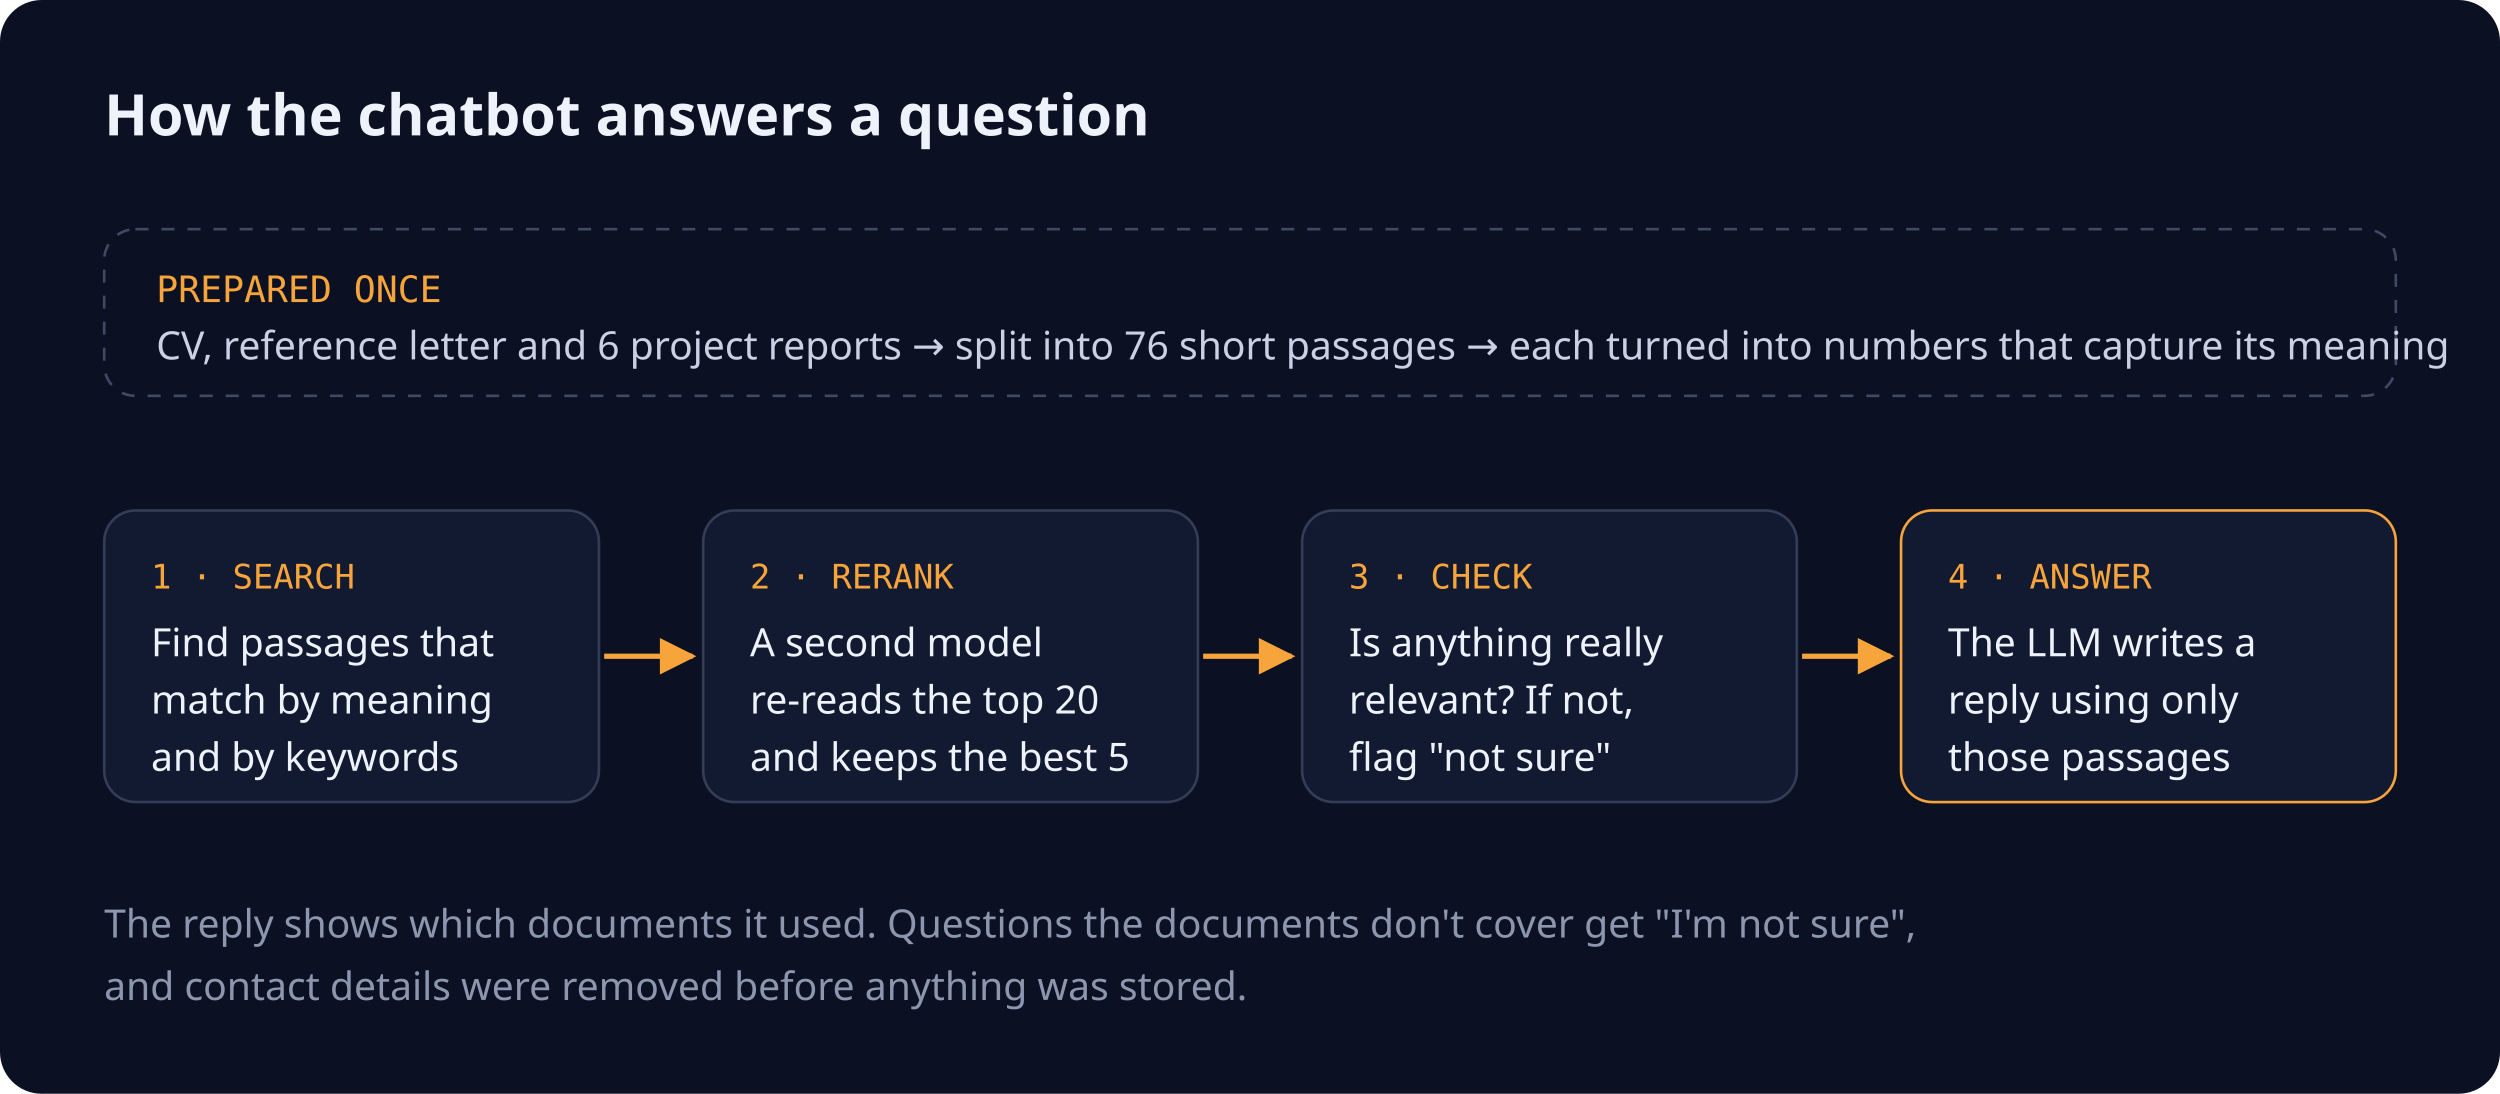
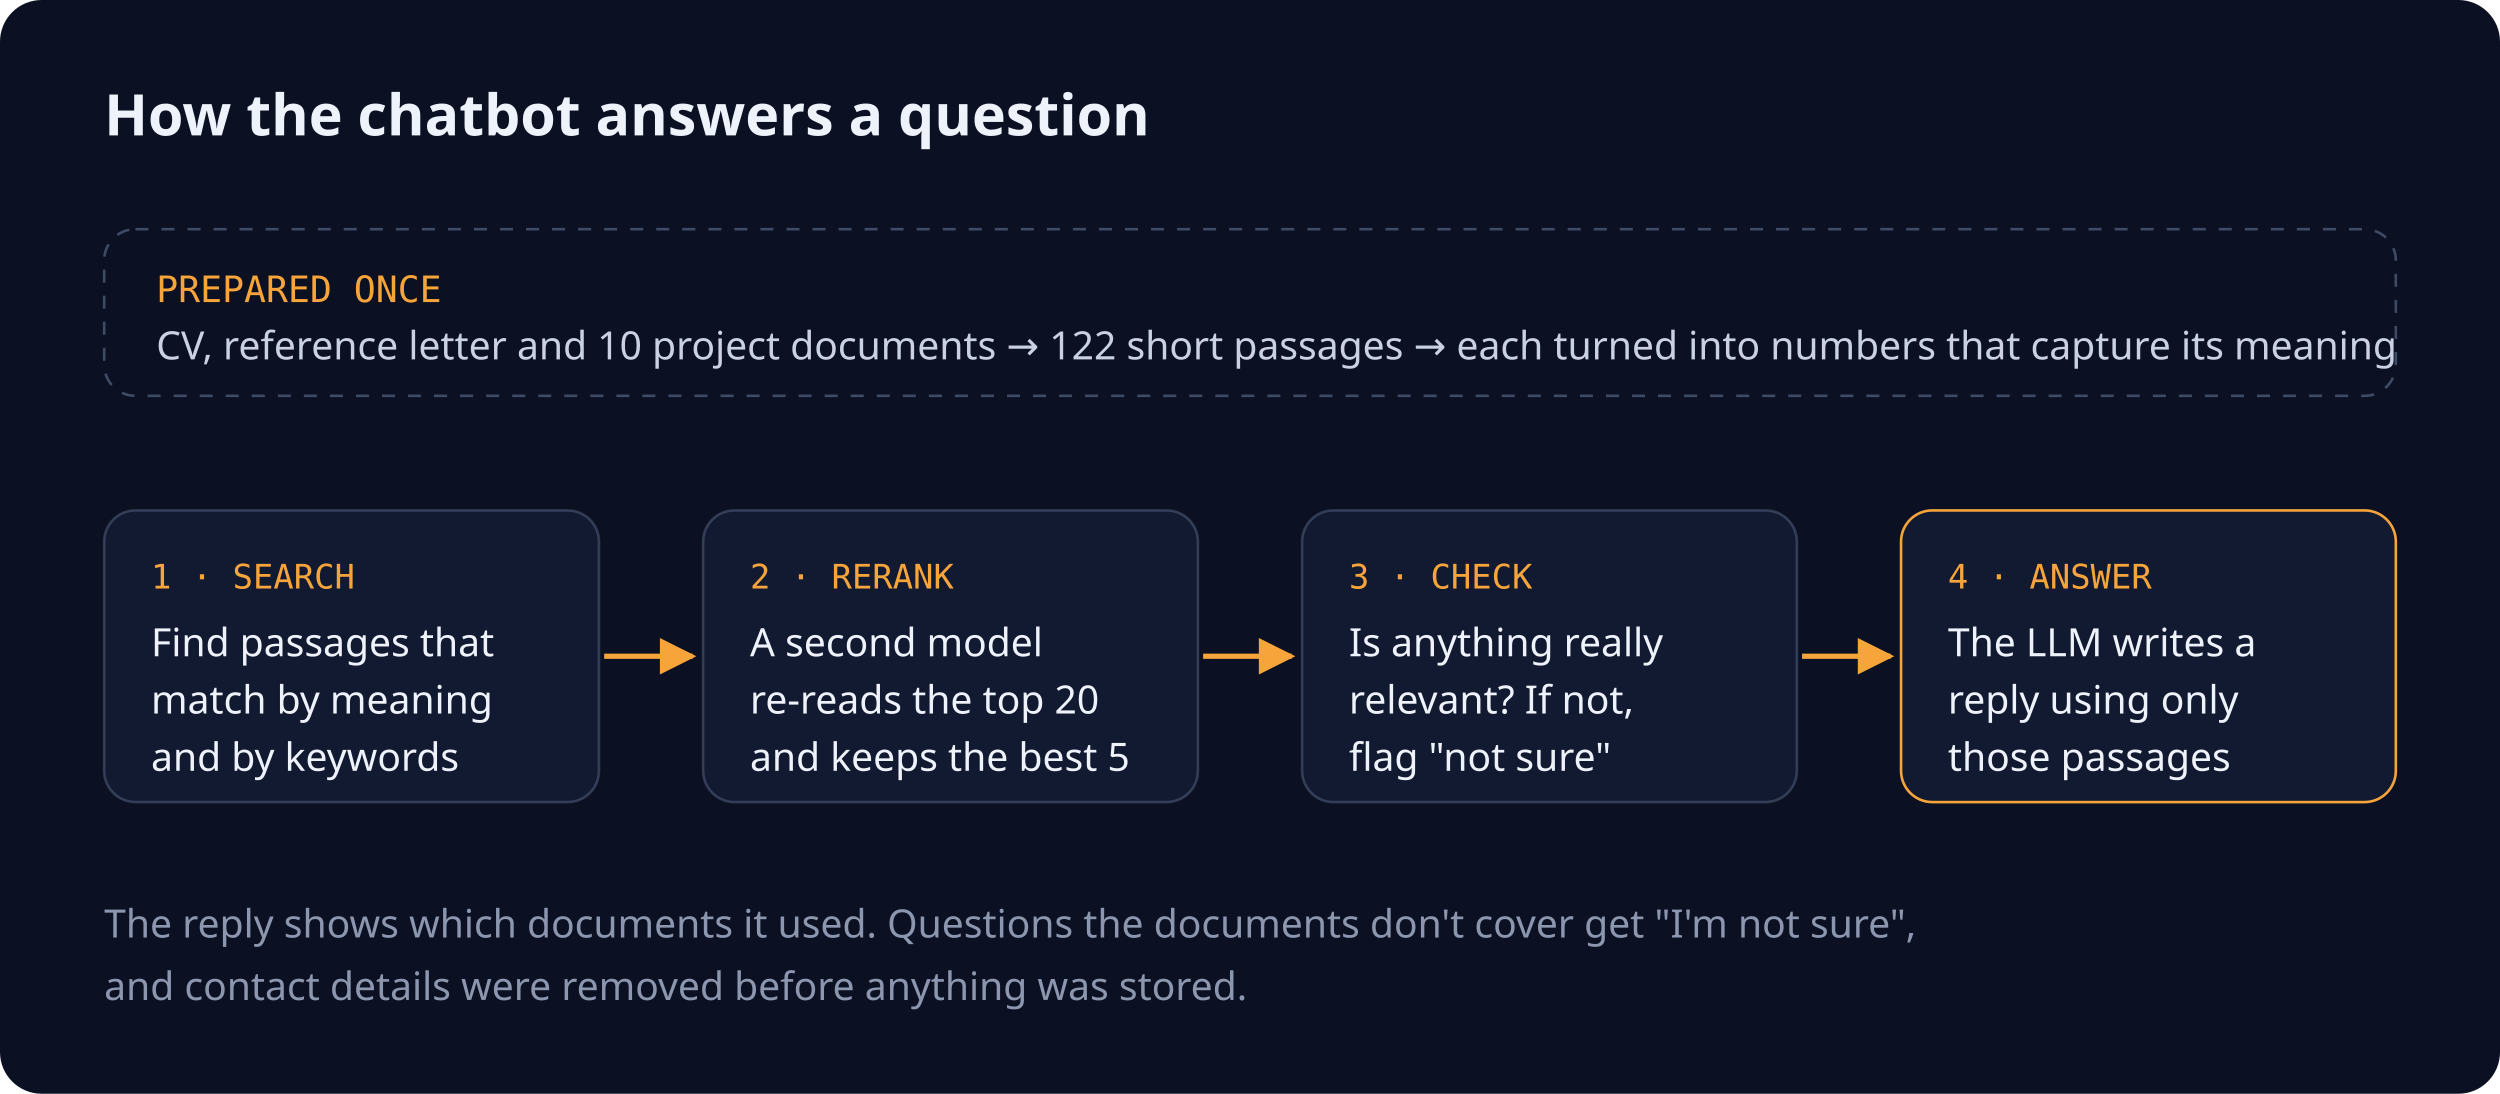
<svg xmlns="http://www.w3.org/2000/svg" viewBox="0 0 960 420" font-family="Manrope, Segoe UI, system-ui, sans-serif">
  <rect width="960" height="420" rx="16" fill="#0B1122" />
  <defs>
    <marker id="a" viewBox="0 0 10 10" refX="9" refY="5" markerWidth="7" markerHeight="7" orient="auto">
      <path d="M0 0L10 5L0 10z" fill="#F7A43B" />
    </marker>
  </defs>
  <text x="40" y="52" fill="#EEF2FA" font-size="22" font-weight="700" font-family="Sora, Segoe UI, sans-serif">How the chatbot answers a question</text>
  <rect x="40" y="88" width="880" height="64" rx="12" fill="none" stroke="rgba(160,180,225,.35)" stroke-dasharray="5 5" />
  <text x="60" y="116" fill="#F7A43B" font-size="14" font-family="JetBrains Mono, Menlo, monospace">PREPARED ONCE</text>
-   <text x="60" y="138" fill="#C9D1E3" font-size="15">CV, reference letter and 6 project reports  →  split into 76 short passages  →  each turned into numbers that capture its meaning</text>
+   <text x="60" y="138" fill="#C9D1E3" font-size="15">CV, reference letter and 10 project documents  →  122 short passages  →  each turned into numbers that capture its meaning</text>
  <g font-size="15" fill="#EEF2FA">
    <rect x="40" y="196" width="190" height="112" rx="12" fill="#121A31" stroke="rgba(160,180,225,.25)" />
    <text x="58" y="226" fill="#F7A43B" font-size="13" font-family="JetBrains Mono, Menlo, monospace">1 · SEARCH</text>
    <text x="58" y="252">Find passages that</text>
    <text x="58" y="274">match by meaning</text>
    <text x="58" y="296">and by keywords</text>
    <rect x="270" y="196" width="190" height="112" rx="12" fill="#121A31" stroke="rgba(160,180,225,.25)" />
    <text x="288" y="226" fill="#F7A43B" font-size="13" font-family="JetBrains Mono, Menlo, monospace">2 · RERANK</text>
    <text x="288" y="252">A second model</text>
    <text x="288" y="274">re-reads the top 20</text>
    <text x="288" y="296">and keeps the best 5</text>
    <rect x="500" y="196" width="190" height="112" rx="12" fill="#121A31" stroke="rgba(160,180,225,.25)" />
    <text x="518" y="226" fill="#F7A43B" font-size="13" font-family="JetBrains Mono, Menlo, monospace">3 · CHECK</text>
    <text x="518" y="252">Is anything really</text>
    <text x="518" y="274">relevant? If not,</text>
    <text x="518" y="296">flag "not sure"</text>
    <rect x="730" y="196" width="190" height="112" rx="12" fill="#121A31" stroke="#F7A43B" />
    <text x="748" y="226" fill="#F7A43B" font-size="13" font-family="JetBrains Mono, Menlo, monospace">4 · ANSWER</text>
    <text x="748" y="252">The LLM writes a</text>
    <text x="748" y="274">reply using only</text>
    <text x="748" y="296">those passages</text>
  </g>
  <g stroke="#F7A43B" stroke-width="2" marker-end="url(#a)">
    <line x1="232" y1="252" x2="266" y2="252" />
    <line x1="462" y1="252" x2="496" y2="252" />
    <line x1="692" y1="252" x2="726" y2="252" />
  </g>
  <text x="40" y="360" fill="#8C96AE" font-size="15">The reply shows which documents it used. Questions the documents don't cover get "I'm not sure",</text>
  <text x="40" y="384" fill="#8C96AE" font-size="15">and contact details were removed before anything was stored.</text>
</svg>
